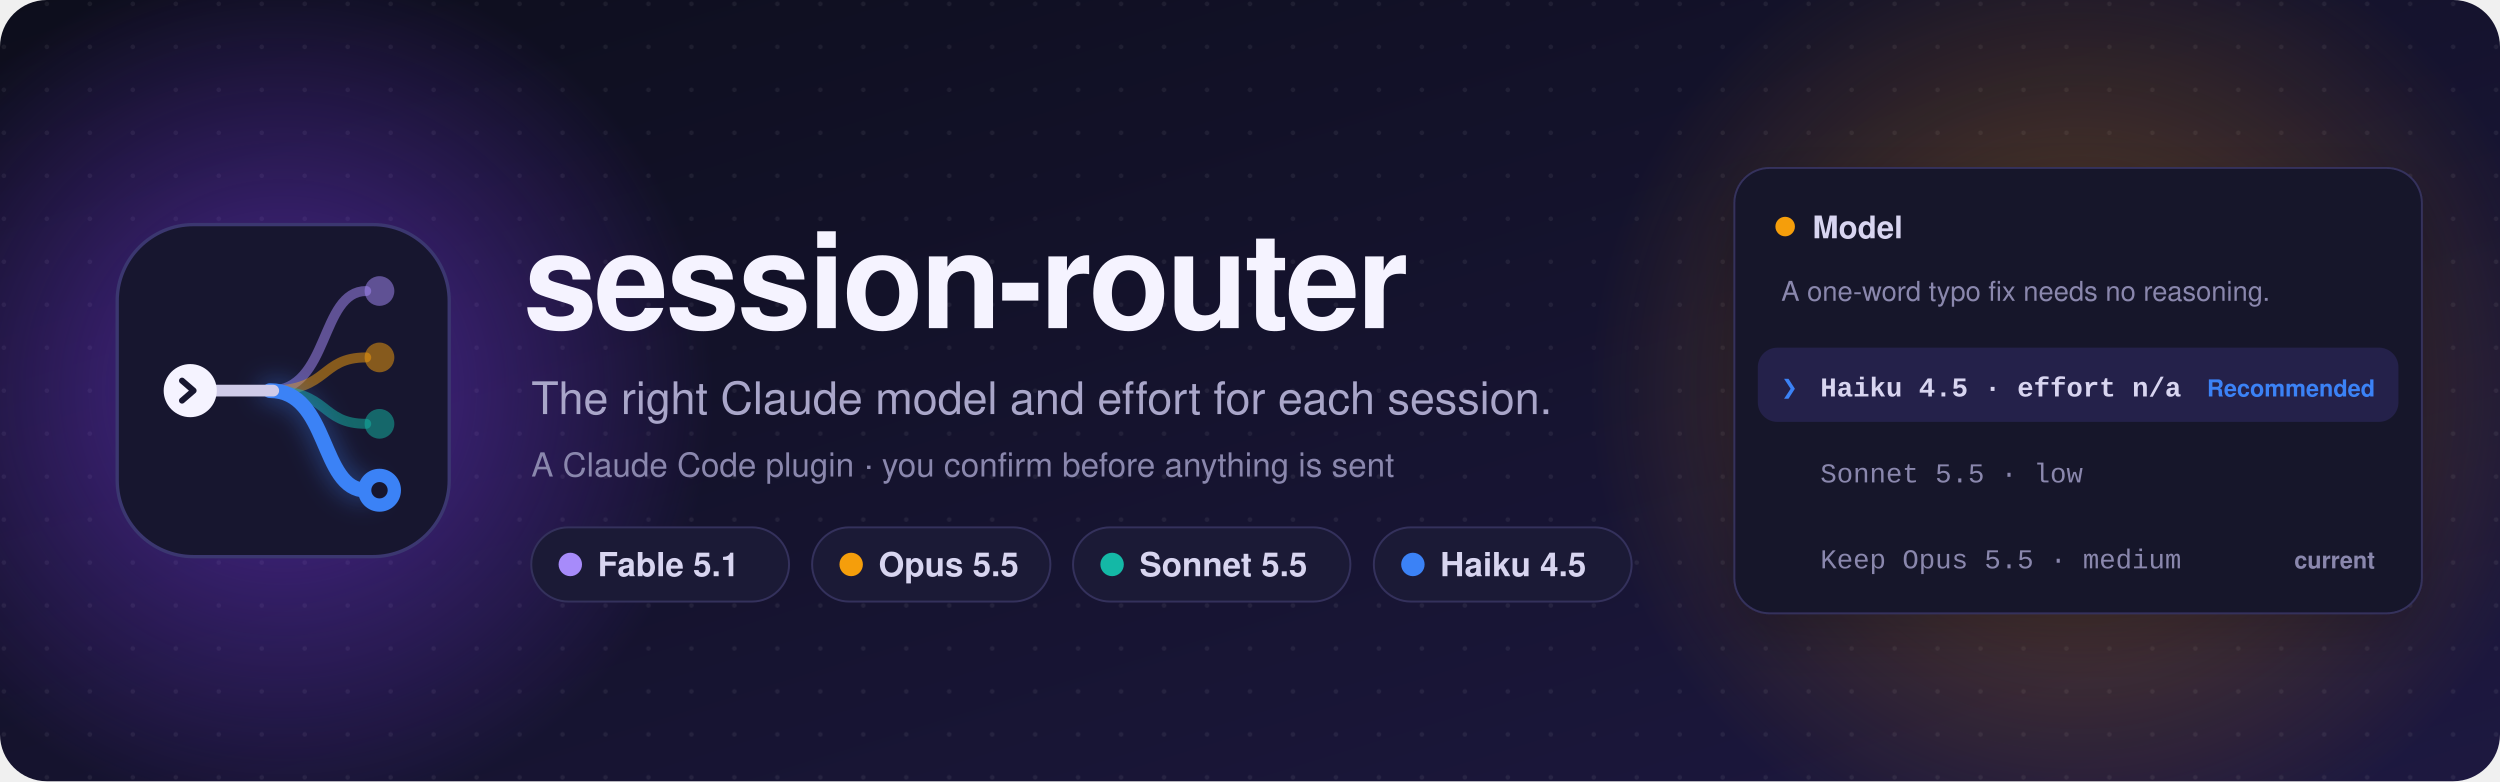
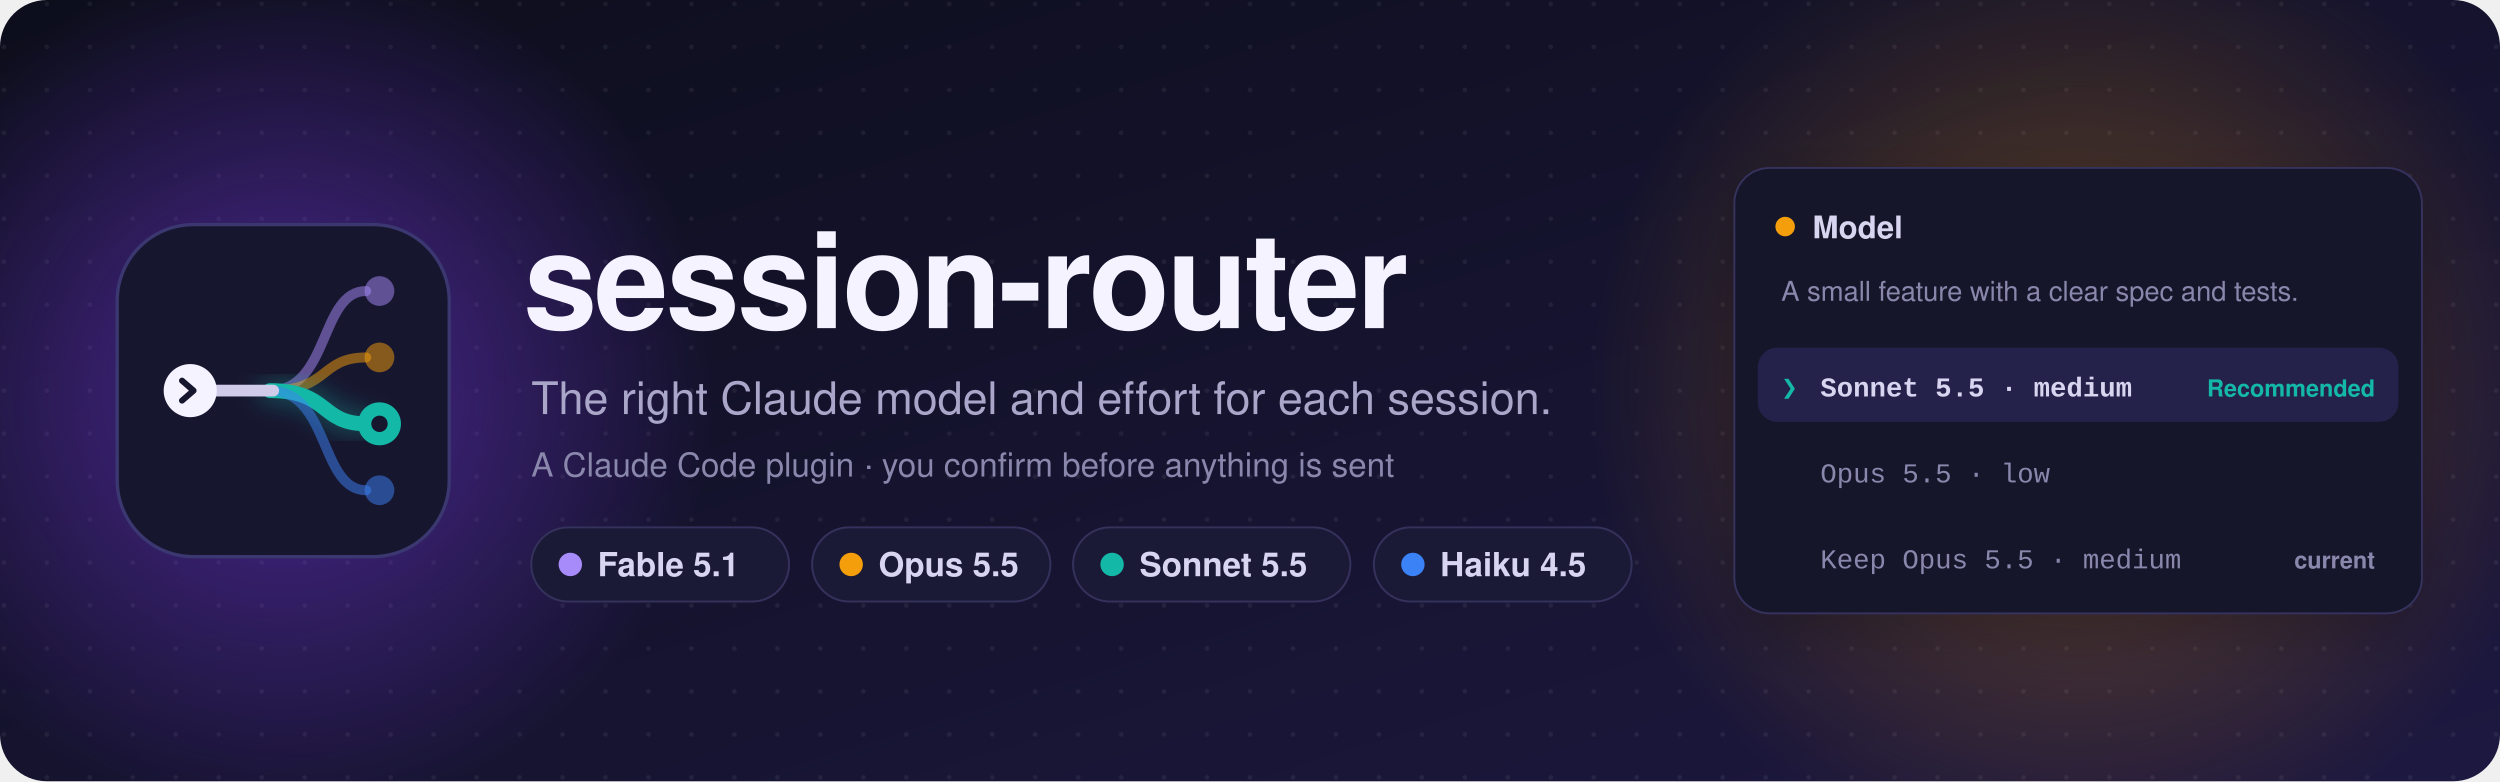
<svg xmlns="http://www.w3.org/2000/svg" width="1280" height="400" viewBox="0 0 1280 400" role="img" aria-label="session-router: the right Claude model and effort for every new session">
  <defs>
    <linearGradient id="bbg" x1="0" y1="0" x2="1" y2="1">
      <stop offset="0" stop-color="#0d0e1c" />
      <stop offset="1" stop-color="#1d1840" />
    </linearGradient>
    <radialGradient id="bg1" cx=".5" cy=".5" r=".5">
      <stop offset="0" stop-color="#7c3aed" stop-opacity=".55" />
      <stop offset="1" stop-color="#7c3aed" stop-opacity="0" />
    </radialGradient>
    <radialGradient id="bg2" cx=".5" cy=".5" r=".5">
      <stop offset="0" stop-color="#f59e0b" stop-opacity=".35" />
      <stop offset="1" stop-color="#f59e0b" stop-opacity="0" />
    </radialGradient>
    <pattern id="bdots" width="22" height="22" patternUnits="userSpaceOnUse">
      <circle cx="2" cy="2" r="1.2" fill="#ffffff" fill-opacity=".06" />
    </pattern>
    <filter id="bblur" x="-50%" y="-50%" width="200%" height="200%">
      <feGaussianBlur stdDeviation="6" />
    </filter>
    <filter id="bshadow" x="-20%" y="-20%" width="140%" height="160%">
      <feDropShadow dx="0" dy="10" stdDeviation="14" flood-color="#000" flood-opacity=".22" />
    </filter>
    <clipPath id="bclip">
      <rect width="1280" height="400" rx="24" />
    </clipPath>
  </defs>
  <g clip-path="url(#bclip)">
    <rect width="1280" height="400" fill="url(#bbg)" />
    <rect width="1280" height="400" fill="url(#bdots)" />
    <circle cx="145" cy="200" r="220" fill="url(#bg1)" />
    <circle cx="1064" cy="200" r="250" fill="url(#bg2)" />
    <rect x="60" y="115" width="170" height="170" rx="39.1" fill="#17162f" stroke="#3b3770" stroke-width="1.7" />
    <path d="M138.2,200.0 C168.8,200.0 163.7,149.0 187.5,149.0" fill="none" stroke="#a78bfa" stroke-width="5.1" stroke-linecap="round" opacity=".5" />
    <circle cx="194.3" cy="149.0" r="7.6" fill="#a78bfa" opacity=".5" />
    <path d="M138.2,200.0 C168.8,200.0 163.7,183.0 187.5,183.0" fill="none" stroke="#f59e0b" stroke-width="5.1" stroke-linecap="round" opacity=".5" />
    <circle cx="194.3" cy="183.0" r="7.6" fill="#f59e0b" opacity=".5" />
-     <path d="M138.2,200.0 C168.8,200.0 163.7,217.0 187.5,217.0" fill="none" stroke="#14b8a6" stroke-width="5.1" stroke-linecap="round" opacity=".5" />
-     <circle cx="194.3" cy="217.0" r="7.6" fill="#14b8a6" opacity=".5" />
-     <path d="M138.2,200.0 C168.8,200.0 163.7,251.0 187.5,251.0" fill="none" stroke="#3b82f6" stroke-width="11.9" stroke-linecap="round" opacity=".35" filter="url(#bblur)" />
-     <path d="M138.2,200.0 C168.8,200.0 163.7,251.0 187.5,251.0" fill="none" stroke="#3b82f6" stroke-width="7.6" stroke-linecap="round" opacity="1" />
-     <circle cx="194.3" cy="251.0" r="11.0" fill="#3b82f6" opacity="1" />
-     <circle cx="194.3" cy="251.0" r="4.2" fill="#17162f" />
+     <path d="M138.2,200.0 C168.8,200.0 163.7,217.0 187.5,217.0" fill="none" stroke="#14b8a6" stroke-width="11.9" stroke-linecap="round" opacity=".35" filter="url(#bblur)" />
+     <path d="M138.2,200.0 C168.8,200.0 163.7,217.0 187.5,217.0" fill="none" stroke="#14b8a6" stroke-width="7.6" stroke-linecap="round" opacity="1" />
+     <circle cx="194.3" cy="217.0" r="11.0" fill="#14b8a6" opacity="1" />
+     <circle cx="194.3" cy="217.0" r="4.2" fill="#17162f" />
+     <path d="M138.2,200.0 C168.8,200.0 163.7,251.0 187.5,251.0" fill="none" stroke="#3b82f6" stroke-width="5.1" stroke-linecap="round" opacity=".5" />
+     <circle cx="194.3" cy="251.0" r="7.6" fill="#3b82f6" opacity=".5" />
    <path d="M104.2,200.0 L139.9,200.0" stroke="#cfcbe8" stroke-width="6.0" stroke-linecap="round" />
    <circle cx="97.4" cy="200.0" r="13.6" fill="#f5f3ff" />
    <path d="M93.2,194.9 L99.1,200.0 L93.2,205.1" fill="none" stroke="#17162f" stroke-width="3.1" stroke-linecap="round" stroke-linejoin="round" />
    <text x="268" y="168" font-family="-apple-system, BlinkMacSystemFont, 'Segoe UI', 'Helvetica Neue', Helvetica, Arial, sans-serif" font-size="68" font-weight="800" letter-spacing="-1.5" fill="#f5f3ff">session-router</text>
    <text x="272" y="212" font-family="-apple-system, BlinkMacSystemFont, 'Segoe UI', 'Helvetica Neue', Helvetica, Arial, sans-serif" font-size="23" font-weight="500" fill="#a9a6c9">The right Claude model and effort for each session.</text>
    <text x="272" y="244" font-family="-apple-system, BlinkMacSystemFont, 'Segoe UI', 'Helvetica Neue', Helvetica, Arial, sans-serif" font-size="17" fill="#8a87ad">A Claude Code plugin · you confirm before anything is sent</text>
    <rect x="272" y="270" width="132" height="38" rx="19" fill="#1b1a36" stroke="#34315c" />
    <circle cx="292" cy="289" r="6" fill="#a78bfa" />
    <text x="306" y="295" font-family="-apple-system, BlinkMacSystemFont, 'Segoe UI', 'Helvetica Neue', Helvetica, Arial, sans-serif" font-size="17" font-weight="600" fill="#d8d5f0">Fable 5.1</text>
    <rect x="415.8" y="270" width="122" height="38" rx="19" fill="#1b1a36" stroke="#34315c" />
    <circle cx="435.8" cy="289" r="6" fill="#f59e0b" />
    <text x="449.8" y="295" font-family="-apple-system, BlinkMacSystemFont, 'Segoe UI', 'Helvetica Neue', Helvetica, Arial, sans-serif" font-size="17" font-weight="600" fill="#d8d5f0">Opus 5.5</text>
    <rect x="549.4" y="270" width="142" height="38" rx="19" fill="#1b1a36" stroke="#34315c" />
    <circle cx="569.4" cy="289" r="6" fill="#14b8a6" />
    <text x="583.4" y="295" font-family="-apple-system, BlinkMacSystemFont, 'Segoe UI', 'Helvetica Neue', Helvetica, Arial, sans-serif" font-size="17" font-weight="600" fill="#d8d5f0">Sonnet 5.5</text>
    <rect x="703.4" y="270" width="132" height="38" rx="19" fill="#1b1a36" stroke="#34315c" />
    <circle cx="723.4" cy="289" r="6" fill="#3b82f6" />
    <text x="737.4" y="295" font-family="-apple-system, BlinkMacSystemFont, 'Segoe UI', 'Helvetica Neue', Helvetica, Arial, sans-serif" font-size="17" font-weight="600" fill="#d8d5f0">Haiku 4.5</text>
    <g filter="url(#bshadow)">
      <rect x="888" y="86" width="352" height="228" rx="18" fill="#15142b" stroke="#34315c" />
    </g>
    <circle cx="914" cy="116" r="5" fill="#f59e0b" />
    <text x="928" y="122" font-family="-apple-system, BlinkMacSystemFont, 'Segoe UI', 'Helvetica Neue', Helvetica, Arial, sans-serif" font-size="16" font-weight="700" fill="#d8d5f0">Model</text>
-     <text x="912" y="154" font-family="-apple-system, BlinkMacSystemFont, 'Segoe UI', 'Helvetica Neue', Helvetica, Arial, sans-serif" font-size="14" fill="#8a87ad">A one-word typo fix needs no reasoning.</text>
+     <text x="912" y="154" font-family="-apple-system, BlinkMacSystemFont, 'Segoe UI', 'Helvetica Neue', Helvetica, Arial, sans-serif" font-size="14" fill="#8a87ad">A small feature with a clear spec and tests.</text>
    <rect x="900" y="178" width="328" height="38" rx="10" fill="#24214a" />
-     <text x="912" y="203" font-family="ui-monospace, SFMono-Regular, 'SF Mono', Menlo, Consolas, 'Liberation Mono', monospace" font-size="14" font-weight="700" fill="#3b82f6">❯</text>
-     <text x="932" y="203" font-family="ui-monospace, SFMono-Regular, 'SF Mono', Menlo, Consolas, 'Liberation Mono', monospace" font-size="14" font-weight="700" fill="#d8d5f0">Haiku 4.5 · effort n/a</text>
-     <text x="1216" y="203" text-anchor="end" font-family="-apple-system, BlinkMacSystemFont, 'Segoe UI', 'Helvetica Neue', Helvetica, Arial, sans-serif" font-size="12" font-weight="600" fill="#3b82f6">Recommended</text>
-     <text x="932" y="247" font-family="ui-monospace, SFMono-Regular, 'SF Mono', Menlo, Consolas, 'Liberation Mono', monospace" font-size="14" font-weight="400" fill="#8a87ad">Sonnet 5.5 · low</text>
+     <text x="912" y="203" font-family="ui-monospace, SFMono-Regular, 'SF Mono', Menlo, Consolas, 'Liberation Mono', monospace" font-size="14" font-weight="700" fill="#14b8a6">❯</text>
+     <text x="932" y="203" font-family="ui-monospace, SFMono-Regular, 'SF Mono', Menlo, Consolas, 'Liberation Mono', monospace" font-size="14" font-weight="700" fill="#d8d5f0">Sonnet 5.5 · medium</text>
+     <text x="1216" y="203" text-anchor="end" font-family="-apple-system, BlinkMacSystemFont, 'Segoe UI', 'Helvetica Neue', Helvetica, Arial, sans-serif" font-size="12" font-weight="600" fill="#14b8a6">Recommended</text>
+     <text x="932" y="247" font-family="ui-monospace, SFMono-Regular, 'SF Mono', Menlo, Consolas, 'Liberation Mono', monospace" font-size="14" font-weight="400" fill="#8a87ad">Opus 5.5 · low</text>
    <text x="932" y="291" font-family="ui-monospace, SFMono-Regular, 'SF Mono', Menlo, Consolas, 'Liberation Mono', monospace" font-size="14" font-weight="400" fill="#8a87ad">Keep Opus 5.5 · medium</text>
    <text x="1216" y="291" text-anchor="end" font-family="-apple-system, BlinkMacSystemFont, 'Segoe UI', 'Helvetica Neue', Helvetica, Arial, sans-serif" font-size="12" font-weight="600" fill="#8a87ad">current</text>
  </g>
</svg>
